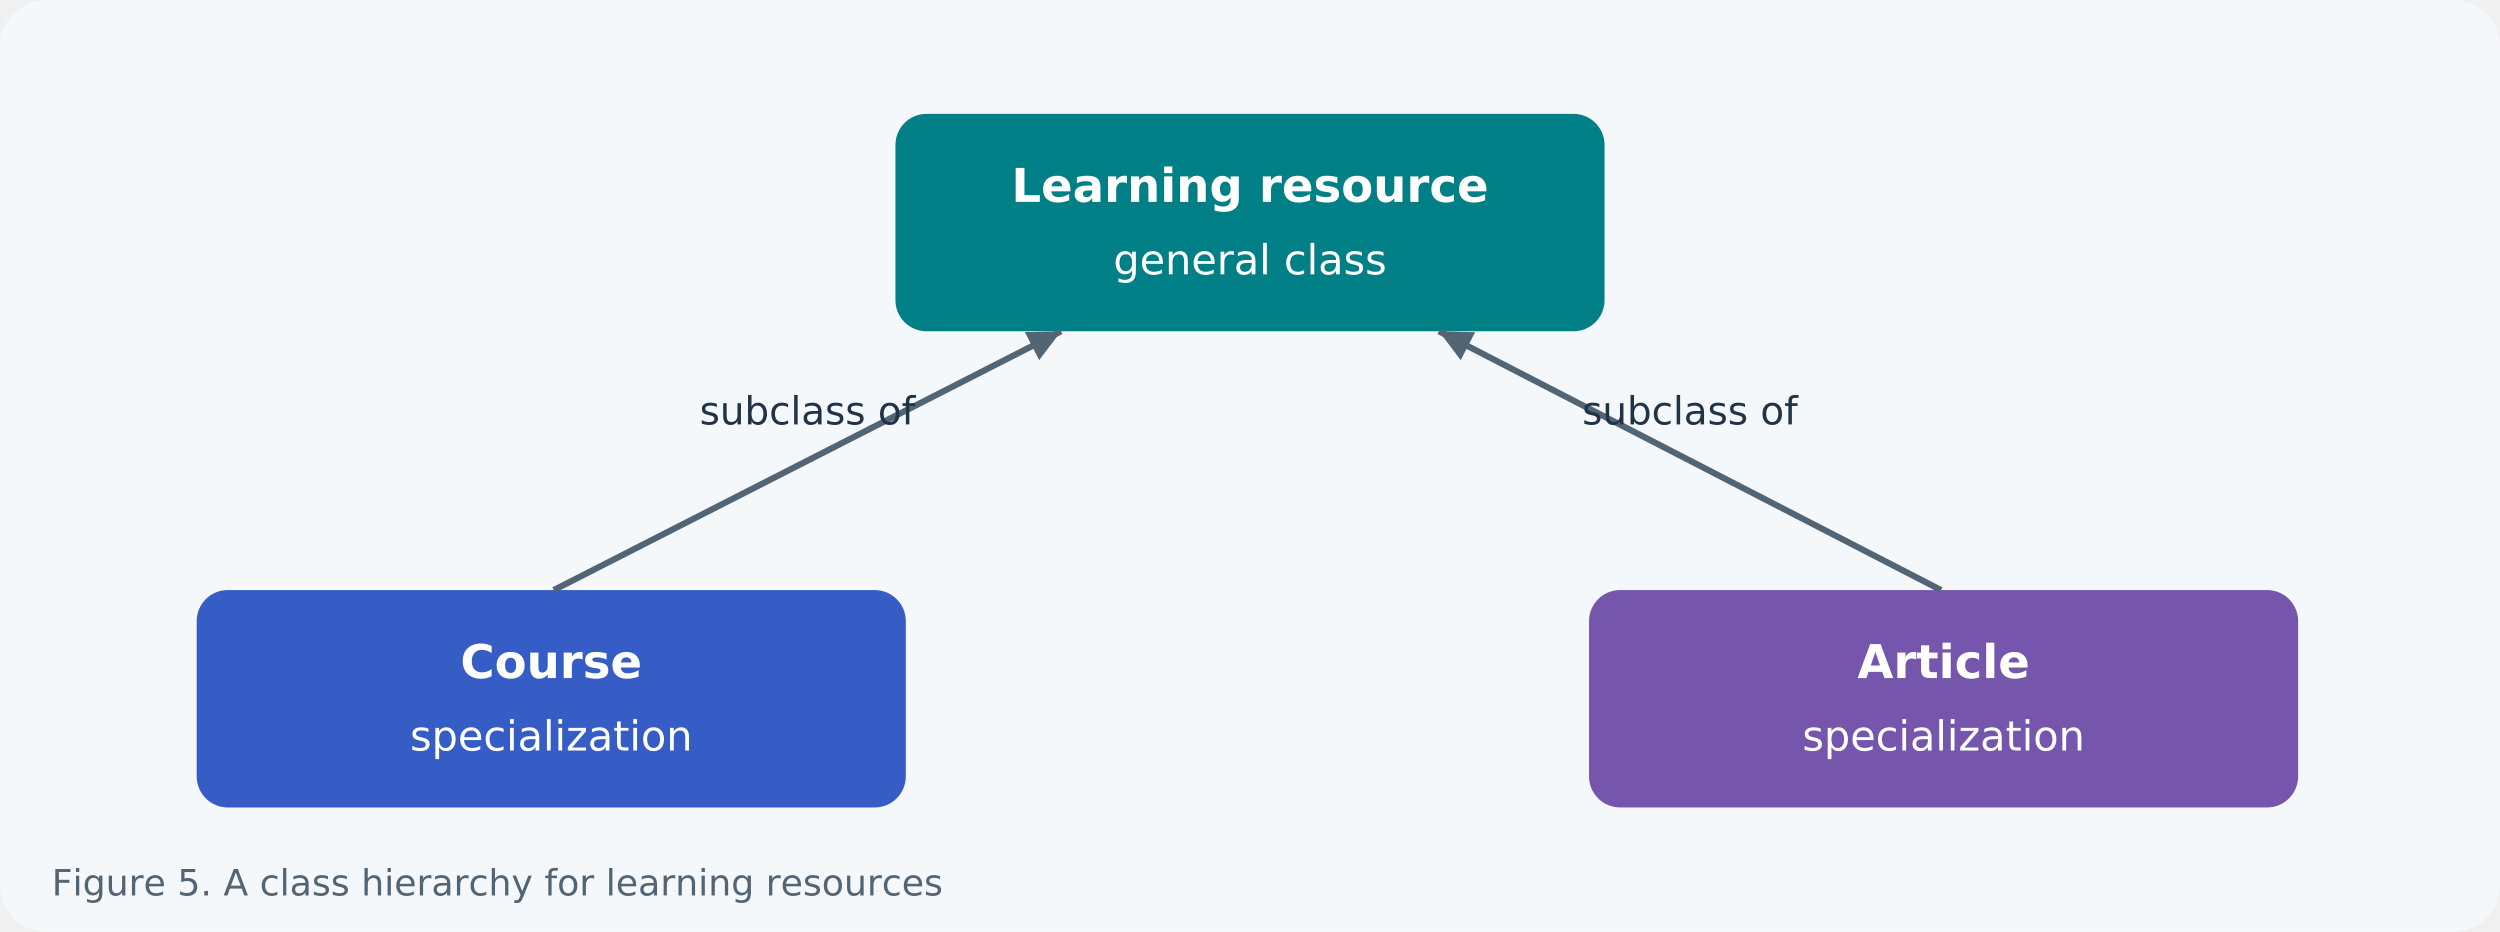
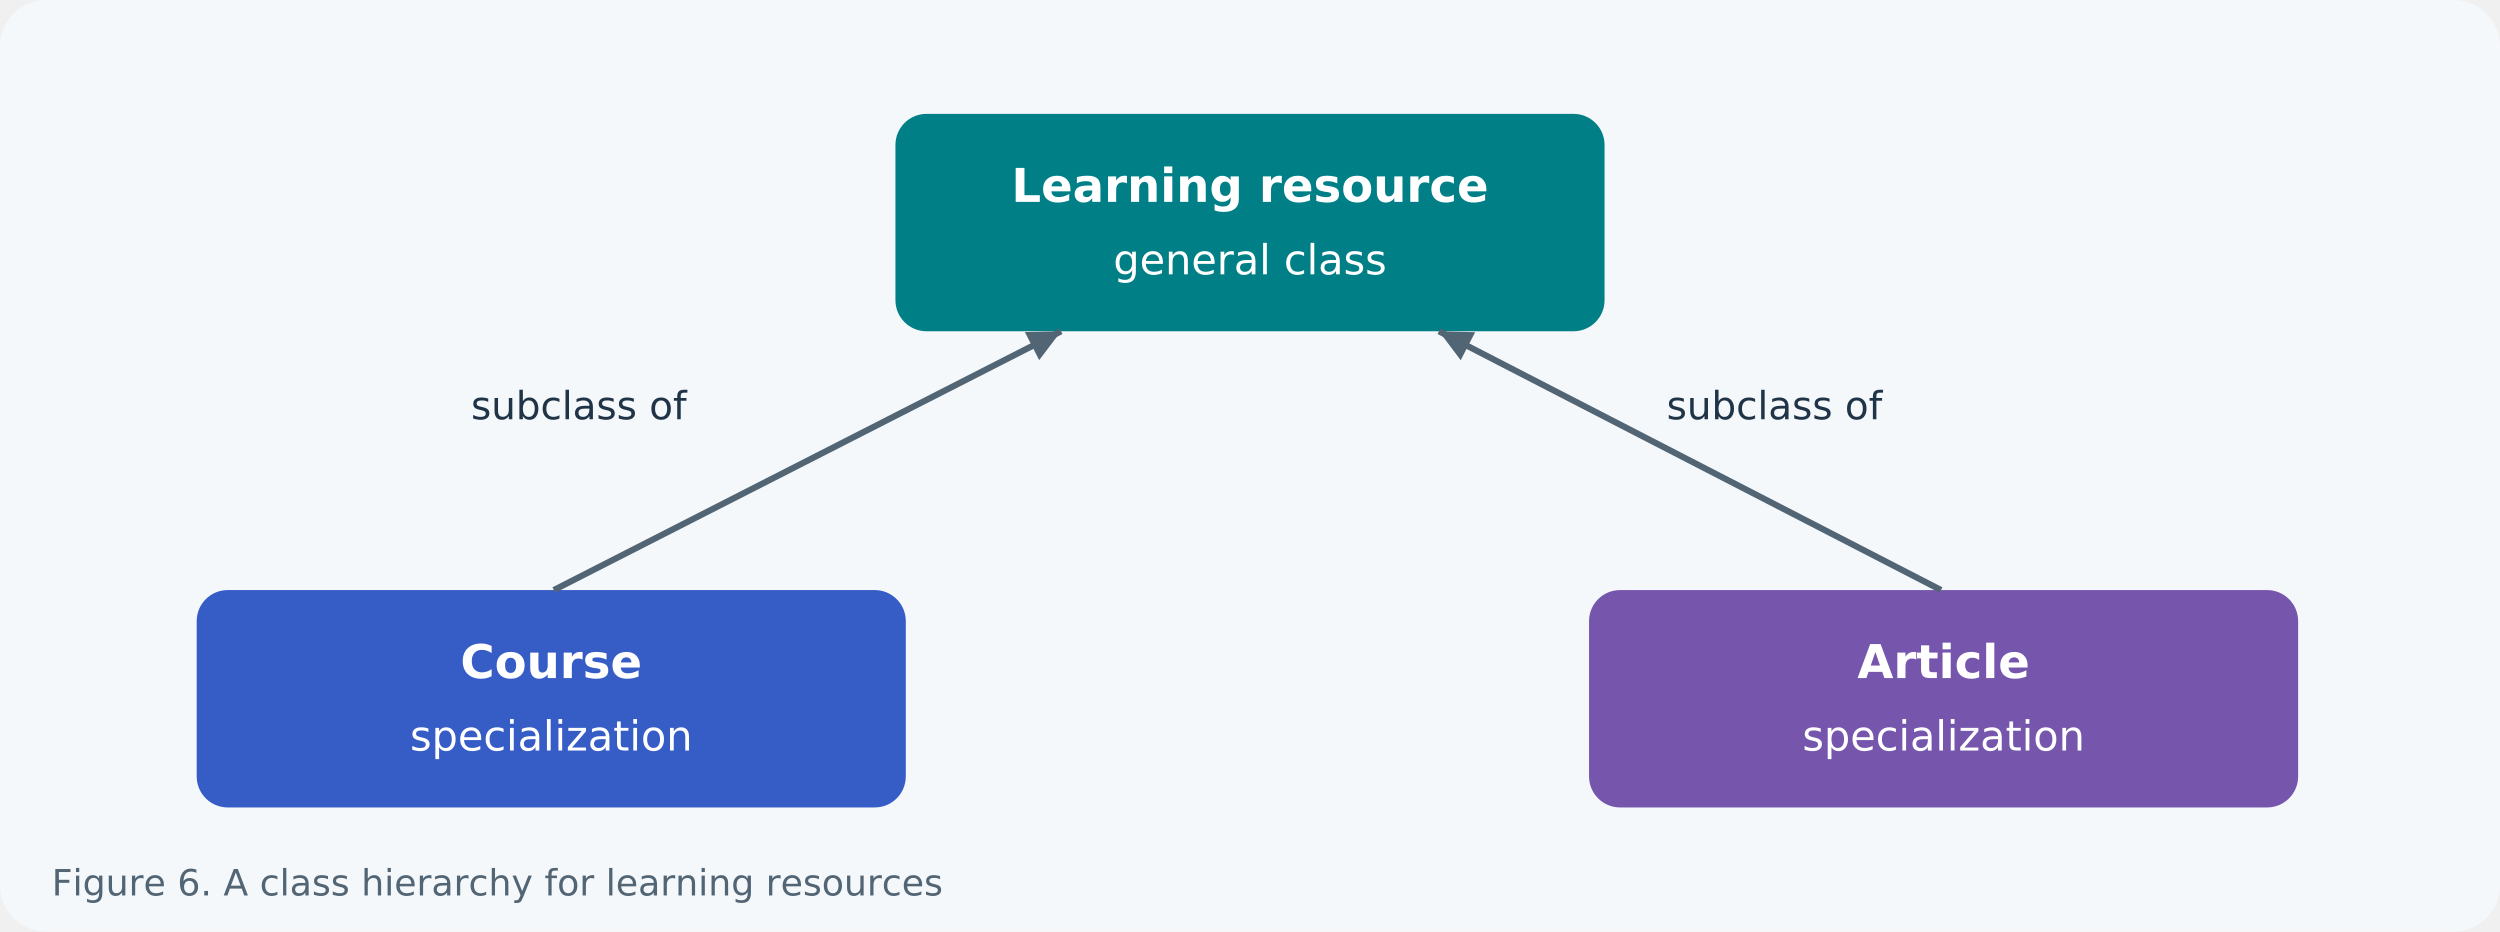
<svg xmlns="http://www.w3.org/2000/svg" xmlns:xlink="http://www.w3.org/1999/xlink" version="1.1" width="483" height="180" viewBox="0 0 483 180">
  <defs>
    <path id="font_1_45" d="M.092 .729H.28V.143H.61V0H.092V.729Z" />
    <path id="font_1_70" d="M.63 .276V.226H.221C.225 .184 .24 .153 .266 .133 .291 .112 .326 .102 .372 .102 .409 .102 .447 .107 .485 .118 .524 .129 .563 .146 .604 .168V.033C.563 .017 .521 .005 .48-.003 .439-.011 .397-.015 .356-.015 .257-.015 .18 .011 .125 .061 .07 .111 .043 .182 .043 .273 .043 .362 .07 .433 .124 .484 .178 .535 .252 .561 .346 .561 .432 .561 .501 .535 .552 .483 .604 .431 .63 .362 .63 .276M.45 .334C.45 .367 .441 .394 .421 .414 .402 .434 .376 .444 .345 .444 .311 .444 .284 .435 .263 .416 .242 .397 .228 .37 .223 .334H.45Z" />
    <path id="font_1_66" d="M.329 .245C.293 .245 .265 .239 .247 .227 .228 .214 .219 .196 .219 .172 .219 .15 .227 .133 .241 .12 .256 .108 .277 .102 .303 .102 .336 .102 .364 .113 .386 .137 .409 .16 .42 .19 .42 .225V.245H.329M.596 .311V0H.42V.081C.396 .048 .37 .023 .341 .008 .312-.007 .276-.015 .234-.015 .177-.015 .131 .002 .096 .035 .061 .068 .043 .111 .043 .164 .043 .228 .065 .275 .109 .305 .153 .335 .222 .35 .317 .35H.42V.364C.42 .391 .409 .412 .387 .425 .365 .438 .331 .444 .285 .444 .248 .444 .213 .441 .181 .433 .148 .426 .118 .414 .091 .399V.533C.128 .542 .166 .549 .204 .554 .241 .558 .279 .561 .317 .561 .416 .561 .487 .541 .531 .502 .574 .463 .596 .399 .596 .311Z" />
    <path id="font_1_83" d="M.49 .397C.475 .405 .46 .41 .445 .414 .429 .417 .414 .419 .399 .419 .354 .419 .319 .405 .295 .376 .271 .347 .259 .305 .259 .252V0H.084V.547H.259V.457C.281 .493 .307 .519 .336 .536 .365 .552 .4 .561 .441 .561 .447 .561 .453 .56 .46 .56 .467 .559 .477 .558 .49 .557L.49 .397Z" />
    <path id="font_1_79" d="M.634 .333V0H.458V.054 .255C.458 .302 .457 .335 .455 .353 .453 .371 .449 .384 .444 .393 .437 .404 .428 .413 .416 .419 .404 .426 .391 .429 .376 .429 .34 .429 .311 .415 .29 .386 .269 .358 .259 .319 .259 .269V0H.084V.547H.259V.467C.285 .499 .313 .523 .343 .538 .372 .553 .405 .561 .441 .561 .504 .561 .552 .541 .585 .502 .617 .464 .634 .407 .634 .333Z" />
    <path id="font_1_74" d="M.084 .547H.259V0H.084V.547M.084 .76H.259V.617H.084V.76Z" />
    <path id="font_1_72" d="M.456 .093C.432 .061 .405 .037 .376 .022 .347 .007 .314 0 .276 0 .209 0 .154 .026 .11 .079 .067 .132 .045 .199 .045 .28 .045 .362 .067 .429 .11 .481 .154 .533 .209 .56 .276 .56 .314 .56 .347 .552 .376 .537 .405 .522 .432 .498 .456 .466V.547H.632V.055C.632-.033 .604-.1 .549-.146 .493-.193 .413-.216 .307-.216 .273-.216 .24-.213 .208-.208 .176-.203 .144-.194 .112-.184V-.047C.142-.065 .172-.078 .202-.087 .231-.095 .26-.1 .29-.1 .347-.1 .389-.087 .416-.062 .443-.037 .456 .002 .456 .055V.093M.341 .434C.305 .434 .277 .42 .256 .393 .236 .367 .226 .329 .226 .28 .226 .23 .236 .192 .255 .166 .275 .14 .303 .127 .341 .127 .377 .127 .406 .14 .426 .167 .446 .194 .456 .231 .456 .28 .456 .329 .446 .367 .426 .393 .406 .42 .377 .434 .341 .434Z" />
    <path id="font_1_1" d="M0 0Z" />
    <path id="font_1_84" d="M.511 .53V.397C.474 .413 .438 .425 .403 .433 .368 .44 .335 .444 .304 .444 .271 .444 .246 .44 .23 .432 .214 .424 .206 .411 .206 .393 .206 .379 .212 .369 .224 .361 .237 .354 .258 .348 .29 .345L.321 .34C.41 .329 .471 .31 .501 .284 .532 .258 .548 .217 .548 .161 .548 .103 .526 .059 .483 .029 .44 0 .376-.015 .291-.015 .255-.015 .218-.012 .179-.006 .14-0 .101 .008 .06 .02V.152C.095 .135 .131 .123 .167 .114 .204 .106 .241 .102 .279 .102 .313 .102 .339 .106 .356 .116 .373 .125 .382 .139 .382 .158 .382 .173 .376 .185 .364 .193 .352 .2 .328 .206 .293 .211L.262 .215C.184 .224 .13 .242 .099 .269 .067 .295 .052 .335 .052 .389 .052 .447 .072 .49 .111 .518 .151 .547 .212 .561 .294 .561 .326 .561 .36 .558 .396 .553 .431 .548 .47 .541 .511 .53Z" />
    <path id="font_1_80" d="M.344 .436C.306 .436 .276 .422 .256 .394 .235 .366 .225 .326 .225 .273 .225 .22 .235 .18 .256 .152 .276 .124 .306 .11 .344 .11 .382 .11 .411 .124 .432 .152 .452 .18 .462 .22 .462 .273 .462 .326 .452 .366 .432 .394 .411 .422 .382 .436 .344 .436M.344 .561C.438 .561 .512 .535 .565 .484 .618 .433 .644 .363 .644 .273 .644 .183 .618 .113 .565 .062 .512 .011 .438-.015 .344-.015 .25-.015 .176 .011 .123 .062 .07 .113 .043 .183 .043 .273 .043 .363 .07 .433 .123 .484 .176 .535 .25 .561 .344 .561Z" />
    <path id="font_1_86" d="M.078 .213V.547H.254V.492C.254 .463 .254 .425 .253 .381 .253 .336 .253 .306 .253 .291 .253 .247 .254 .215 .256 .196 .259 .177 .263 .163 .268 .154 .275 .142 .285 .134 .296 .127 .308 .121 .321 .118 .336 .118 .372 .118 .401 .132 .422 .16 .443 .188 .453 .227 .453 .277V.547H.628V0H.453V.079C.427 .047 .399 .023 .369 .008 .34-.007 .307-.015 .272-.015 .209-.015 .161 .005 .128 .044 .095 .082 .078 .139 .078 .213Z" />
    <path id="font_1_68" d="M.526 .53V.388C.502 .404 .478 .416 .454 .424 .43 .432 .406 .436 .38 .436 .331 .436 .293 .421 .266 .393 .239 .364 .225 .324 .225 .273 .225 .222 .239 .182 .266 .153 .293 .125 .331 .11 .38 .11 .407 .11 .433 .114 .458 .123 .482 .131 .505 .143 .526 .159V.016C.499 .006 .471-.002 .443-.007 .414-.012 .386-.015 .358-.015 .259-.015 .182 .011 .126 .061 .071 .112 .043 .183 .043 .273 .043 .363 .071 .434 .126 .484 .182 .535 .259 .561 .358 .561 .387 .561 .415 .558 .443 .553 .47 .548 .498 .54 .526 .53Z" />
    <path id="font_2_72" d="M.454 .28C.454 .345 .441 .396 .414 .432 .387 .467 .349 .485 .301 .485 .253 .485 .215 .467 .188 .432 .161 .396 .148 .345 .148 .28 .148 .215 .161 .165 .188 .129 .215 .093 .253 .075 .301 .075 .349 .075 .387 .093 .414 .129 .441 .165 .454 .215 .454 .28M.544 .068C.544-.025 .523-.094 .482-.14 .441-.185 .377-.208 .292-.208 .26-.208 .231-.206 .203-.201 .175-.196 .147-.189 .121-.18V-.092C.147-.106 .174-.117 .199-.124 .225-.13 .251-.134 .278-.134 .337-.134 .381-.118 .41-.088 .439-.057 .454-.01 .454 .052V.097C.436 .064 .412 .04 .383 .024 .354 .008 .319 0 .279 0 .212 0 .158 .026 .117 .077 .076 .128 .055 .196 .055 .28 .055 .365 .076 .433 .117 .484 .158 .535 .212 .561 .279 .561 .319 .561 .354 .553 .383 .536 .412 .52 .436 .496 .454 .464V.547H.544V.068Z" />
    <path id="font_2_70" d="M.562 .296V.252H.149C.153 .19 .171 .143 .205 .11 .238 .078 .285 .062 .344 .062 .379 .062 .412 .066 .445 .074 .477 .083 .509 .095 .541 .112V.027C.509 .014 .476 .003 .442-.004 .408-.011 .374-.015 .339-.015 .252-.015 .183 .011 .132 .062 .081 .113 .055 .181 .055 .268 .055 .358 .079 .429 .128 .482 .176 .534 .241 .561 .323 .561 .397 .561 .455 .537 .498 .489 .541 .442 .562 .377 .562 .296M.472 .322C.472 .372 .458 .411 .431 .44 .404 .47 .368 .484 .324 .484 .274 .484 .234 .47 .204 .442 .174 .413 .156 .373 .152 .322L.472 .322Z" />
    <path id="font_2_79" d="M.549 .33V0H.459V.327C.459 .379 .449 .418 .429 .444 .409 .47 .378 .482 .338 .482 .289 .482 .251 .467 .223 .436 .195 .405 .181 .363 .181 .309V0H.091V.547H.181V.462C.203 .495 .228 .52 .257 .536 .286 .552 .32 .561 .358 .561 .421 .561 .468 .541 .5 .502 .533 .463 .549 .406 .549 .33Z" />
    <path id="font_2_83" d="M.411 .463C.401 .469 .39 .473 .378 .476 .366 .479 .353 .48 .339 .48 .288 .48 .249 .464 .222 .431 .195 .398 .181 .35 .181 .288V0H.091V.547H.181V.462C.2 .495 .225 .52 .255 .536 .285 .552 .322 .561 .365 .561 .371 .561 .378 .56 .386 .559 .393 .559 .402 .557 .411 .556L.411 .463Z" />
    <path id="font_2_66" d="M.343 .275C.27 .275 .22 .267 .192 .25 .164 .234 .15 .205 .15 .165 .15 .133 .16 .108 .181 .089 .202 .07 .231 .061 .267 .061 .317 .061 .357 .078 .387 .114 .417 .149 .432 .196 .432 .255V.275H.343M.522 .312V0H.432V.083C.412 .05 .386 .025 .355 .009 .325-.007 .287-.015 .243-.015 .187-.015 .143 .001 .11 .033 .077 .064 .06 .106 .06 .159 .06 .221 .081 .267 .122 .299 .163 .33 .224 .346 .306 .346H.432V.354C.432 .396 .419 .428 .391 .45 .364 .473 .326 .484 .277 .484 .246 .484 .215 .481 .186 .473 .156 .466 .127 .454 .1 .439V.522C.133 .535 .165 .545 .196 .551 .227 .557 .257 .561 .286 .561 .365 .561 .424 .54 .463 .499 .502 .458 .522 .396 .522 .312Z" />
    <path id="font_2_77" d="M.094 .76H.184V0H.094V.76Z" />
    <path id="font_2_1" d="M0 0Z" />
    <path id="font_2_68" d="M.488 .526V.442C.462 .456 .437 .467 .411 .474 .386 .481 .36 .484 .334 .484 .276 .484 .23 .466 .198 .429 .166 .392 .15 .34 .15 .273 .15 .206 .166 .154 .198 .117 .23 .08 .276 .062 .334 .062 .36 .062 .386 .065 .411 .072 .437 .079 .462 .09 .488 .104V.021C.463 .009 .437 0 .41-.006 .383-.012 .354-.015 .324-.015 .242-.015 .176 .011 .128 .063 .079 .115 .055 .185 .055 .273 .055 .362 .08 .433 .129 .484 .178 .535 .245 .561 .33 .561 .358 .561 .385 .558 .411 .552 .438 .546 .463 .538 .488 .526Z" />
    <path id="font_2_84" d="M.443 .531V.446C.417 .459 .391 .469 .364 .476 .336 .482 .308 .485 .279 .485 .234 .485 .201 .479 .178 .465 .156 .451 .145 .431 .145 .403 .145 .382 .153 .366 .169 .354 .185 .342 .217 .331 .265 .32L.296 .313C.36 .299 .405 .28 .432 .255 .459 .23 .472 .195 .472 .151 .472 .1 .452 .06 .412 .03 .372 0 .316-.015 .246-.015 .217-.015 .186-.012 .155-.006 .123-0 .089 .008 .054 .02V.112C.087 .095 .12 .082 .152 .073 .185 .065 .216 .061 .248 .061 .29 .061 .323 .068 .346 .082 .368 .097 .38 .117 .38 .144 .38 .168 .372 .187 .355 .2 .339 .213 .303 .226 .247 .238L.216 .245C.16 .257 .12 .275 .095 .299 .07 .323 .058 .357 .058 .399 .058 .451 .076 .49 .113 .518 .149 .547 .201 .561 .268 .561 .301 .561 .333 .558 .362 .553 .391 .548 .418 .541 .443 .531Z" />
    <path id="font_1_36" d="M.67 .04C.635 .022 .599 .008 .562-.001 .525-.01 .486-.015 .445-.015 .323-.015 .227 .019 .156 .087 .085 .155 .05 .247 .05 .364 .05 .48 .085 .572 .156 .64 .227 .708 .323 .742 .445 .742 .486 .742 .525 .738 .562 .728 .599 .719 .635 .706 .67 .688V.536C.635 .56 .601 .578 .567 .589 .533 .6 .497 .605 .46 .605 .393 .605 .34 .584 .302 .541 .263 .498 .244 .439 .244 .364 .244 .288 .263 .229 .302 .186 .34 .144 .393 .122 .46 .122 .497 .122 .533 .128 .567 .139 .601 .15 .635 .167 .67 .191V.04Z" />
    <path id="font_2_81" d="M.181 .082V-.208H.091V.547H.181V.464C.2 .497 .224 .521 .253 .537 .281 .553 .316 .561 .356 .561 .422 .561 .476 .534 .518 .481 .559 .428 .58 .359 .58 .273 .58 .187 .559 .117 .518 .065 .476 .012 .422-.015 .356-.015 .316-.015 .281-.007 .253 .009 .224 .025 .2 .049 .181 .082M.487 .273C.487 .339 .473 .391 .446 .429 .419 .467 .382 .485 .334 .485 .286 .485 .249 .467 .222 .429 .195 .391 .181 .339 .181 .273 .181 .207 .195 .155 .222 .117 .249 .079 .286 .061 .334 .061 .382 .061 .419 .079 .446 .117 .473 .155 .487 .207 .487 .273Z" />
    <path id="font_2_74" d="M.094 .547H.184V0H.094V.547M.094 .76H.184V.646H.094V.76Z" />
    <path id="font_2_91" d="M.055 .547H.482V.465L.144 .072H.482V0H.043V.082L.381 .475H.055V.547Z" />
    <path id="font_2_85" d="M.183 .702V.547H.368V.477H.183V.18C.183 .136 .189 .107 .201 .094 .214 .082 .238 .075 .276 .075H.368V0H.276C.207 0 .159 .013 .132 .039 .106 .065 .093 .112 .093 .18V.477H.027V.547H.093V.702H.183Z" />
    <path id="font_2_80" d="M.306 .484C.258 .484 .22 .466 .192 .428 .164 .39 .15 .339 .15 .273 .15 .207 .164 .156 .192 .118 .219 .08 .258 .062 .306 .062 .354 .062 .392 .08 .42 .118 .448 .156 .462 .208 .462 .273 .462 .338 .448 .389 .42 .427 .392 .465 .354 .484 .306 .484M.306 .561C.384 .561 .446 .535 .49 .484 .535 .433 .557 .363 .557 .273 .557 .183 .535 .113 .49 .062 .446 .011 .384-.015 .306-.015 .228-.015 .166 .011 .122 .062 .077 .113 .055 .183 .055 .273 .055 .363 .077 .433 .122 .484 .166 .535 .228 .561 .306 .561Z" />
    <path id="font_1_34" d="M.534 .133H.24L.194 0H.005L.275 .729H.499L.769 0H.58L.534 .133M.287 .269H.487L.387 .559 .287 .269Z" />
    <path id="font_1_85" d="M.275 .702V.547H.455V.422H.275V.19C.275 .165 .28 .147 .29 .138 .3 .129 .32 .125 .35 .125H.44V0H.29C.221 0 .172 .014 .143 .043 .115 .072 .1 .121 .1 .19V.422H.013V.547H.1V.702H.275Z" />
    <path id="font_1_77" d="M.084 .76H.259V0H.084V.76Z" />
    <path id="font_2_86" d="M.085 .216V.547H.175V.219C.175 .167 .185 .128 .205 .102 .225 .076 .256 .063 .296 .063 .344 .063 .383 .079 .411 .11 .439 .141 .453 .183 .453 .237V.547H.543V0H.453V.084C.431 .051 .406 .026 .377 .01 .348-.007 .315-.015 .277-.015 .214-.015 .166 .005 .134 .044 .101 .083 .085 .14 .085 .216M.311 .561V.561Z" />
    <path id="font_2_67" d="M.487 .273C.487 .339 .473 .391 .446 .429 .419 .467 .382 .485 .334 .485 .286 .485 .249 .467 .222 .429 .195 .391 .181 .339 .181 .273 .181 .207 .195 .155 .222 .117 .249 .079 .286 .061 .334 .061 .382 .061 .419 .079 .446 .117 .473 .155 .487 .207 .487 .273M.181 .464C.2 .497 .224 .521 .253 .537 .281 .553 .316 .561 .356 .561 .422 .561 .476 .534 .518 .481 .559 .428 .58 .359 .58 .273 .58 .187 .559 .117 .518 .065 .476 .012 .422-.015 .356-.015 .316-.015 .281-.007 .253 .009 .224 .025 .2 .049 .181 .082V0H.091V.76H.181V.464Z" />
    <path id="font_2_71" d="M.371 .76V.685H.285C.253 .685 .231 .678 .218 .665 .205 .652 .199 .629 .199 .595V.547H.347V.477H.199V0H.109V.477H.023V.547H.109V.585C.109 .646 .123 .69 .151 .718 .18 .746 .225 .76 .286 .76H.371Z" />
    <path id="font_2_39" d="M.098 .729H.517V.646H.197V.432H.486V.349H.197V0H.098V.729Z" />
-     <path id="font_2_22" d="M.108 .729H.495V.646H.198V.468C.213 .473 .227 .476 .241 .479 .256 .481 .27 .482 .284 .482 .366 .482 .43 .46 .478 .415 .525 .371 .549 .31 .549 .234 .549 .155 .524 .094 .476 .051 .427 .007 .358-.015 .269-.015 .238-.015 .207-.012 .176-.007 .144-.002 .111 .006 .077 .017V.116C.106 .1 .137 .088 .168 .08 .199 .072 .232 .068 .267 .068 .323 .068 .368 .083 .401 .113 .434 .143 .45 .183 .45 .234 .45 .285 .434 .325 .401 .355 .368 .385 .323 .399 .267 .399 .241 .399 .214 .396 .188 .391 .162 .385 .135 .376 .108 .363V.729Z" />
+     <path id="font_2_23" d="M.33 .403C.286 .403 .251 .388 .225 .358 .199 .328 .186 .286 .186 .233 .186 .181 .199 .14 .225 .109 .251 .079 .286 .063 .33 .063 .374 .063 .409 .079 .435 .109 .461 .14 .474 .181 .474 .233 .474 .286 .461 .328 .435 .358 .409 .388 .374 .403 .33 .403M.526 .713V.623C.501 .635 .476 .644 .451 .65 .426 .656 .401 .659 .376 .659 .311 .659 .261 .637 .227 .593 .192 .549 .173 .483 .168 .394 .187 .422 .211 .444 .24 .459 .269 .474 .301 .481 .336 .481 .409 .481 .467 .459 .51 .415 .552 .37 .573 .31 .573 .233 .573 .159 .551 .098 .507 .053 .463 .008 .404-.015 .33-.015 .246-.015 .181 .018 .137 .082 .092 .147 .07 .241 .07 .364 .07 .479 .097 .571 .152 .639 .207 .708 .28 .742 .372 .742 .397 .742 .422 .74 .447 .735 .472 .73 .499 .723 .526 .713Z" />
    <path id="font_2_15" d="M.107 .124H.21V0H.107V.124Z" />
    <path id="font_2_34" d="M.342 .632 .208 .27H.476L.342 .632M.286 .729H.398L.676 0H.573L.507 .188H.178L.112 0H.008L.286 .729Z" />
    <path id="font_2_73" d="M.549 .33V0H.459V.327C.459 .379 .449 .418 .429 .444 .409 .47 .378 .482 .338 .482 .289 .482 .251 .467 .223 .436 .195 .405 .181 .363 .181 .309V0H.091V.76H.181V.462C.203 .495 .228 .52 .257 .536 .286 .552 .32 .561 .358 .561 .421 .561 .468 .541 .5 .502 .533 .463 .549 .406 .549 .33Z" />
    <path id="font_2_90" d="M.322-.051C.296-.116 .272-.158 .248-.178 .223-.198 .191-.208 .151-.208H.079V-.133H.132C.157-.133 .176-.127 .189-.115 .203-.104 .218-.076 .235-.032L.251 .009 .03 .547H.125L.296 .119 .467 .547H.562L.322-.051Z" />
  </defs>
  <path transform="matrix(1,0,0,-1,0,180)" d="M9 0H474C478.975 0 483 4.025 483 9V171C483 175.975 478.975 180 474 180H9C4.025 180 0 175.975 0 171V9C0 4.025 4.025 0 9 0Z" fill="#f5f8fb" fill-rule="evenodd" />
  <path transform="matrix(1,0,0,-1,0,180)" d="M179 116H304C307.317 116 310 118.683 310 122V152C310 155.317 307.317 158 304 158H179C175.683 158 173 155.317 173 152V122C173 118.683 175.683 116 179 116Z" fill="#007f86" fill-rule="evenodd" />
  <use data-text="L" xlink:href="#font_1_45" transform="matrix(9,0,0,-9,195.4036,39)" fill="#ffffff" />
  <use data-text="e" xlink:href="#font_1_70" transform="matrix(9,0,0,-9,201.1366,39)" fill="#ffffff" />
  <use data-text="a" xlink:href="#font_1_66" transform="matrix(9,0,0,-9,207.2386,39)" fill="#ffffff" />
  <use data-text="r" xlink:href="#font_1_83" transform="matrix(9,0,0,-9,213.3136,39)" fill="#ffffff" />
  <use data-text="n" xlink:href="#font_1_79" transform="matrix(9,0,0,-9,217.7506,39)" fill="#ffffff" />
  <use data-text="i" xlink:href="#font_1_74" transform="matrix(9,0,0,-9,224.1586,39)" fill="#ffffff" />
  <use data-text="n" xlink:href="#font_1_79" transform="matrix(9,0,0,-9,227.2456,39)" fill="#ffffff" />
  <use data-text="g" xlink:href="#font_1_72" transform="matrix(9,0,0,-9,233.6536,39)" fill="#ffffff" />
  <use data-text=" " xlink:href="#font_1_1" transform="matrix(9,0,0,-9,240.0976,39)" fill="#ffffff" />
  <use data-text="r" xlink:href="#font_1_83" transform="matrix(9,0,0,-9,243.2296,39)" fill="#ffffff" />
  <use data-text="e" xlink:href="#font_1_70" transform="matrix(9,0,0,-9,247.6666,39)" fill="#ffffff" />
  <use data-text="s" xlink:href="#font_1_84" transform="matrix(9,0,0,-9,253.7686,39)" fill="#ffffff" />
  <use data-text="o" xlink:href="#font_1_80" transform="matrix(9,0,0,-9,259.1236,39)" fill="#ffffff" />
  <use data-text="u" xlink:href="#font_1_86" transform="matrix(9,0,0,-9,265.3066,39)" fill="#ffffff" />
  <use data-text="r" xlink:href="#font_1_83" transform="matrix(9,0,0,-9,271.7146,39)" fill="#ffffff" />
  <use data-text="c" xlink:href="#font_1_68" transform="matrix(9,0,0,-9,276.1517,39)" fill="#ffffff" />
  <use data-text="e" xlink:href="#font_1_70" transform="matrix(9,0,0,-9,281.4887,39)" fill="#ffffff" />
  <use data-text="g" xlink:href="#font_2_72" transform="matrix(8,0,0,-8,215.0957,53)" fill="#ffffff" />
  <use data-text="e" xlink:href="#font_2_70" transform="matrix(8,0,0,-8,220.1757,53)" fill="#ffffff" />
  <use data-text="n" xlink:href="#font_2_79" transform="matrix(8,0,0,-8,225.0957,53)" fill="#ffffff" />
  <use data-text="e" xlink:href="#font_2_70" transform="matrix(8,0,0,-8,230.1677,53)" fill="#ffffff" />
  <use data-text="r" xlink:href="#font_2_83" transform="matrix(8,0,0,-8,235.0877,53)" fill="#ffffff" />
  <use data-text="a" xlink:href="#font_2_66" transform="matrix(8,0,0,-8,238.3757,53)" fill="#ffffff" />
  <use data-text="l" xlink:href="#font_2_77" transform="matrix(8,0,0,-8,243.2797,53)" fill="#ffffff" />
  <use data-text=" " xlink:href="#font_2_1" transform="matrix(8,0,0,-8,245.5037,53)" fill="#ffffff" />
  <use data-text="c" xlink:href="#font_2_68" transform="matrix(8,0,0,-8,248.0477,53)" fill="#ffffff" />
  <use data-text="l" xlink:href="#font_2_77" transform="matrix(8,0,0,-8,252.4477,53)" fill="#ffffff" />
  <use data-text="a" xlink:href="#font_2_66" transform="matrix(8,0,0,-8,254.6717,53)" fill="#ffffff" />
  <use data-text="s" xlink:href="#font_2_84" transform="matrix(8,0,0,-8,259.5757,53)" fill="#ffffff" />
  <use data-text="s" xlink:href="#font_2_84" transform="matrix(8,0,0,-8,263.7437,53)" fill="#ffffff" />
  <path transform="matrix(1,0,0,-1,0,180)" d="M44 24H169C172.317 24 175 26.683 175 30V60C175 63.317 172.317 66 169 66H44C40.683 66 38 63.317 38 60V30C38 26.683 40.683 24 44 24Z" fill="#365cc6" fill-rule="evenodd" />
  <use data-text="C" xlink:href="#font_1_36" transform="matrix(9,0,0,-9,88.95264,131)" fill="#ffffff" />
  <use data-text="o" xlink:href="#font_1_80" transform="matrix(9,0,0,-9,95.55864,131)" fill="#ffffff" />
  <use data-text="u" xlink:href="#font_1_86" transform="matrix(9,0,0,-9,101.7416,131)" fill="#ffffff" />
  <use data-text="r" xlink:href="#font_1_83" transform="matrix(9,0,0,-9,108.1496,131)" fill="#ffffff" />
  <use data-text="s" xlink:href="#font_1_84" transform="matrix(9,0,0,-9,112.5866,131)" fill="#ffffff" />
  <use data-text="e" xlink:href="#font_1_70" transform="matrix(9,0,0,-9,117.9416,131)" fill="#ffffff" />
  <use data-text="s" xlink:href="#font_2_84" transform="matrix(8,0,0,-8,79.21875,145)" fill="#ffffff" />
  <use data-text="p" xlink:href="#font_2_81" transform="matrix(8,0,0,-8,83.38675,145)" fill="#ffffff" />
  <use data-text="e" xlink:href="#font_2_70" transform="matrix(8,0,0,-8,88.46675,145)" fill="#ffffff" />
  <use data-text="c" xlink:href="#font_2_68" transform="matrix(8,0,0,-8,93.38675,145)" fill="#ffffff" />
  <use data-text="i" xlink:href="#font_2_74" transform="matrix(8,0,0,-8,97.78675,145)" fill="#ffffff" />
  <use data-text="a" xlink:href="#font_2_66" transform="matrix(8,0,0,-8,100.0108,145)" fill="#ffffff" />
  <use data-text="l" xlink:href="#font_2_77" transform="matrix(8,0,0,-8,104.9147,145)" fill="#ffffff" />
  <use data-text="i" xlink:href="#font_2_74" transform="matrix(8,0,0,-8,107.1388,145)" fill="#ffffff" />
  <use data-text="z" xlink:href="#font_2_91" transform="matrix(8,0,0,-8,109.3628,145)" fill="#ffffff" />
  <use data-text="a" xlink:href="#font_2_66" transform="matrix(8,0,0,-8,113.5627,145)" fill="#ffffff" />
  <use data-text="t" xlink:href="#font_2_85" transform="matrix(8,0,0,-8,118.4667,145)" fill="#ffffff" />
  <use data-text="i" xlink:href="#font_2_74" transform="matrix(8,0,0,-8,121.6027,145)" fill="#ffffff" />
  <use data-text="o" xlink:href="#font_2_80" transform="matrix(8,0,0,-8,123.8267,145)" fill="#ffffff" />
  <use data-text="n" xlink:href="#font_2_79" transform="matrix(8,0,0,-8,128.7227,145)" fill="#ffffff" />
  <path transform="matrix(1,0,0,-1,0,180)" d="M313 24H438C441.317 24 444 26.683 444 30V60C444 63.317 441.317 66 438 66H313C309.683 66 307 63.317 307 60V30C307 26.683 309.683 24 313 24Z" fill="#7656ad" fill-rule="evenodd" />
  <use data-text="A" xlink:href="#font_1_34" transform="matrix(9,0,0,-9,358.8425,131)" fill="#ffffff" />
  <use data-text="r" xlink:href="#font_1_83" transform="matrix(9,0,0,-9,365.8085,131)" fill="#ffffff" />
  <use data-text="t" xlink:href="#font_1_85" transform="matrix(9,0,0,-9,370.2455,131)" fill="#ffffff" />
  <use data-text="i" xlink:href="#font_1_74" transform="matrix(9,0,0,-9,374.5475,131)" fill="#ffffff" />
  <use data-text="c" xlink:href="#font_1_68" transform="matrix(9,0,0,-9,377.6345,131)" fill="#ffffff" />
  <use data-text="l" xlink:href="#font_1_77" transform="matrix(9,0,0,-9,382.9715,131)" fill="#ffffff" />
  <use data-text="e" xlink:href="#font_1_70" transform="matrix(9,0,0,-9,386.0585,131)" fill="#ffffff" />
  <use data-text="s" xlink:href="#font_2_84" transform="matrix(8,0,0,-8,348.2188,145)" fill="#ffffff" />
  <use data-text="p" xlink:href="#font_2_81" transform="matrix(8,0,0,-8,352.3868,145)" fill="#ffffff" />
  <use data-text="e" xlink:href="#font_2_70" transform="matrix(8,0,0,-8,357.4668,145)" fill="#ffffff" />
  <use data-text="c" xlink:href="#font_2_68" transform="matrix(8,0,0,-8,362.3868,145)" fill="#ffffff" />
  <use data-text="i" xlink:href="#font_2_74" transform="matrix(8,0,0,-8,366.7868,145)" fill="#ffffff" />
  <use data-text="a" xlink:href="#font_2_66" transform="matrix(8,0,0,-8,369.0108,145)" fill="#ffffff" />
  <use data-text="l" xlink:href="#font_2_77" transform="matrix(8,0,0,-8,373.9148,145)" fill="#ffffff" />
  <use data-text="i" xlink:href="#font_2_74" transform="matrix(8,0,0,-8,376.1388,145)" fill="#ffffff" />
  <use data-text="z" xlink:href="#font_2_91" transform="matrix(8,0,0,-8,378.3628,145)" fill="#ffffff" />
  <use data-text="a" xlink:href="#font_2_66" transform="matrix(8,0,0,-8,382.5628,145)" fill="#ffffff" />
  <use data-text="t" xlink:href="#font_2_85" transform="matrix(8,0,0,-8,387.4668,145)" fill="#ffffff" />
  <use data-text="i" xlink:href="#font_2_74" transform="matrix(8,0,0,-8,390.6028,145)" fill="#ffffff" />
  <use data-text="o" xlink:href="#font_2_80" transform="matrix(8,0,0,-8,392.8268,145)" fill="#ffffff" />
  <use data-text="n" xlink:href="#font_2_79" transform="matrix(8,0,0,-8,397.7228,145)" fill="#ffffff" />
  <path transform="matrix(1,0,0,-1,0,180)" stroke-width="1.2" stroke-linecap="butt" stroke-miterlimit="10" stroke-linejoin="miter" fill="none" stroke="#526575" d="M107 66 205 116" />
  <path transform="matrix(1,0,0,-1,0,180)" d="M205 116 198.002 115.848 200.769 110.423Z" fill="#526575" fill-rule="evenodd" />
-   <use data-text="s" xlink:href="#font_2_84" transform="matrix(7.5,0,0,-7.5,135.1736,82)" fill="#203448" />
-   <use data-text="u" xlink:href="#font_2_86" transform="matrix(7.5,0,0,-7.5,139.0811,82)" fill="#203448" />
-   <use data-text="b" xlink:href="#font_2_67" transform="matrix(7.5,0,0,-7.5,143.8361,82)" fill="#203448" />
-   <use data-text="c" xlink:href="#font_2_68" transform="matrix(7.5,0,0,-7.5,148.5986,82)" fill="#203448" />
-   <use data-text="l" xlink:href="#font_2_77" transform="matrix(7.5,0,0,-7.5,152.7236,82)" fill="#203448" />
-   <use data-text="a" xlink:href="#font_2_66" transform="matrix(7.5,0,0,-7.5,154.8086,82)" fill="#203448" />
-   <use data-text="s" xlink:href="#font_2_84" transform="matrix(7.5,0,0,-7.5,159.4061,82)" fill="#203448" />
-   <use data-text="s" xlink:href="#font_2_84" transform="matrix(7.5,0,0,-7.5,163.3136,82)" fill="#203448" />
-   <use data-text=" " xlink:href="#font_2_1" transform="matrix(7.5,0,0,-7.5,167.2211,82)" fill="#203448" />
-   <use data-text="o" xlink:href="#font_2_80" transform="matrix(7.5,0,0,-7.5,169.6061,82)" fill="#203448" />
-   <use data-text="f" xlink:href="#font_2_71" transform="matrix(7.5,0,0,-7.5,174.1961,82)" fill="#203448" />
  <path transform="matrix(1,0,0,-1,0,180)" stroke-width="1.2" stroke-linecap="butt" stroke-miterlimit="10" stroke-linejoin="miter" fill="none" stroke="#526575" d="M375 66 278 116" />
  <path transform="matrix(1,0,0,-1,0,180)" d="M278 116 282.208 110.406 284.998 115.818Z" fill="#526575" fill-rule="evenodd" />
-   <use data-text="s" xlink:href="#font_2_84" transform="matrix(7.5,0,0,-7.5,305.6736,82)" fill="#203448" />
-   <use data-text="u" xlink:href="#font_2_86" transform="matrix(7.5,0,0,-7.5,309.5811,82)" fill="#203448" />
-   <use data-text="b" xlink:href="#font_2_67" transform="matrix(7.5,0,0,-7.5,314.3361,82)" fill="#203448" />
-   <use data-text="c" xlink:href="#font_2_68" transform="matrix(7.5,0,0,-7.5,319.0986,82)" fill="#203448" />
-   <use data-text="l" xlink:href="#font_2_77" transform="matrix(7.5,0,0,-7.5,323.2236,82)" fill="#203448" />
-   <use data-text="a" xlink:href="#font_2_66" transform="matrix(7.5,0,0,-7.5,325.3086,82)" fill="#203448" />
-   <use data-text="s" xlink:href="#font_2_84" transform="matrix(7.5,0,0,-7.5,329.9061,82)" fill="#203448" />
-   <use data-text="s" xlink:href="#font_2_84" transform="matrix(7.5,0,0,-7.5,333.8136,82)" fill="#203448" />
-   <use data-text=" " xlink:href="#font_2_1" transform="matrix(7.5,0,0,-7.5,337.7211,82)" fill="#203448" />
-   <use data-text="o" xlink:href="#font_2_80" transform="matrix(7.5,0,0,-7.5,340.1062,82)" fill="#203448" />
-   <use data-text="f" xlink:href="#font_2_71" transform="matrix(7.5,0,0,-7.5,344.6961,82)" fill="#203448" />
+   <use data-text="s" xlink:href="#font_2_84" transform="matrix(7.5,0,0,-7.5,91,81)" fill="#203448" />
+   <use data-text="u" xlink:href="#font_2_86" transform="matrix(7.5,0,0,-7.5,94.9075,81)" fill="#203448" />
+   <use data-text="b" xlink:href="#font_2_67" transform="matrix(7.5,0,0,-7.5,99.6625,81)" fill="#203448" />
+   <use data-text="c" xlink:href="#font_2_68" transform="matrix(7.5,0,0,-7.5,104.425,81)" fill="#203448" />
+   <use data-text="l" xlink:href="#font_2_77" transform="matrix(7.5,0,0,-7.5,108.55,81)" fill="#203448" />
+   <use data-text="a" xlink:href="#font_2_66" transform="matrix(7.5,0,0,-7.5,110.635,81)" fill="#203448" />
+   <use data-text="s" xlink:href="#font_2_84" transform="matrix(7.5,0,0,-7.5,115.2325,81)" fill="#203448" />
+   <use data-text="s" xlink:href="#font_2_84" transform="matrix(7.5,0,0,-7.5,119.14,81)" fill="#203448" />
+   <use data-text=" " xlink:href="#font_2_1" transform="matrix(7.5,0,0,-7.5,123.0475,81)" fill="#203448" />
+   <use data-text="o" xlink:href="#font_2_80" transform="matrix(7.5,0,0,-7.5,125.4325,81)" fill="#203448" />
+   <use data-text="f" xlink:href="#font_2_71" transform="matrix(7.5,0,0,-7.5,130.0225,81)" fill="#203448" />
+   <use data-text="s" xlink:href="#font_2_84" transform="matrix(7.5,0,0,-7.5,322,81)" fill="#203448" />
+   <use data-text="u" xlink:href="#font_2_86" transform="matrix(7.5,0,0,-7.5,325.9075,81)" fill="#203448" />
+   <use data-text="b" xlink:href="#font_2_67" transform="matrix(7.5,0,0,-7.5,330.6625,81)" fill="#203448" />
+   <use data-text="c" xlink:href="#font_2_68" transform="matrix(7.5,0,0,-7.5,335.425,81)" fill="#203448" />
+   <use data-text="l" xlink:href="#font_2_77" transform="matrix(7.5,0,0,-7.5,339.55,81)" fill="#203448" />
+   <use data-text="a" xlink:href="#font_2_66" transform="matrix(7.5,0,0,-7.5,341.635,81)" fill="#203448" />
+   <use data-text="s" xlink:href="#font_2_84" transform="matrix(7.5,0,0,-7.5,346.2325,81)" fill="#203448" />
+   <use data-text="s" xlink:href="#font_2_84" transform="matrix(7.5,0,0,-7.5,350.14,81)" fill="#203448" />
+   <use data-text=" " xlink:href="#font_2_1" transform="matrix(7.5,0,0,-7.5,354.0475,81)" fill="#203448" />
+   <use data-text="o" xlink:href="#font_2_80" transform="matrix(7.5,0,0,-7.5,356.4325,81)" fill="#203448" />
+   <use data-text="f" xlink:href="#font_2_71" transform="matrix(7.5,0,0,-7.5,361.0225,81)" fill="#203448" />
  <use data-text="F" xlink:href="#font_2_39" transform="matrix(7,0,0,-7,10,173)" fill="#526575" />
  <use data-text="i" xlink:href="#font_2_74" transform="matrix(7,0,0,-7,14.025,173)" fill="#526575" />
  <use data-text="g" xlink:href="#font_2_72" transform="matrix(7,0,0,-7,15.971,173)" fill="#526575" />
  <use data-text="u" xlink:href="#font_2_86" transform="matrix(7,0,0,-7,20.416,173)" fill="#526575" />
  <use data-text="r" xlink:href="#font_2_83" transform="matrix(7,0,0,-7,24.854,173)" fill="#526575" />
  <use data-text="e" xlink:href="#font_2_70" transform="matrix(7,0,0,-7,27.731,173)" fill="#526575" />
  <use data-text=" " xlink:href="#font_2_1" transform="matrix(7,0,0,-7,32.03601,173)" fill="#526575" />
-   <use data-text="5" xlink:href="#font_2_22" transform="matrix(7,0,0,-7,34.26201,173)" fill="#526575" />
+   <use data-text="6" xlink:href="#font_2_23" transform="matrix(7,0,0,-7,34.26201,173)" fill="#526575" />
  <use data-text="." xlink:href="#font_2_15" transform="matrix(7,0,0,-7,38.71401,173)" fill="#526575" />
  <use data-text=" " xlink:href="#font_2_1" transform="matrix(7,0,0,-7,40.94001,173)" fill="#526575" />
  <use data-text="A" xlink:href="#font_2_34" transform="matrix(7,0,0,-7,43.16601,173)" fill="#526575" />
  <use data-text=" " xlink:href="#font_2_1" transform="matrix(7,0,0,-7,47.95401,173)" fill="#526575" />
  <use data-text="c" xlink:href="#font_2_68" transform="matrix(7,0,0,-7,50.18001,173)" fill="#526575" />
  <use data-text="l" xlink:href="#font_2_77" transform="matrix(7,0,0,-7,54.03001,173)" fill="#526575" />
  <use data-text="a" xlink:href="#font_2_66" transform="matrix(7,0,0,-7,55.97601,173)" fill="#526575" />
  <use data-text="s" xlink:href="#font_2_84" transform="matrix(7,0,0,-7,60.26701,173)" fill="#526575" />
  <use data-text="s" xlink:href="#font_2_84" transform="matrix(7,0,0,-7,63.91401,173)" fill="#526575" />
  <use data-text=" " xlink:href="#font_2_1" transform="matrix(7,0,0,-7,67.56101,173)" fill="#526575" />
  <use data-text="h" xlink:href="#font_2_73" transform="matrix(7,0,0,-7,69.78701,173)" fill="#526575" />
  <use data-text="i" xlink:href="#font_2_74" transform="matrix(7,0,0,-7,74.22501,173)" fill="#526575" />
  <use data-text="e" xlink:href="#font_2_70" transform="matrix(7,0,0,-7,76.17101,173)" fill="#526575" />
  <use data-text="r" xlink:href="#font_2_83" transform="matrix(7,0,0,-7,80.47601,173)" fill="#526575" />
  <use data-text="a" xlink:href="#font_2_66" transform="matrix(7,0,0,-7,83.35301,173)" fill="#526575" />
  <use data-text="r" xlink:href="#font_2_83" transform="matrix(7,0,0,-7,87.64401,173)" fill="#526575" />
  <use data-text="c" xlink:href="#font_2_68" transform="matrix(7,0,0,-7,90.52101,173)" fill="#526575" />
  <use data-text="h" xlink:href="#font_2_73" transform="matrix(7,0,0,-7,94.37101,173)" fill="#526575" />
  <use data-text="y" xlink:href="#font_2_90" transform="matrix(7,0,0,-7,98.80901,173)" fill="#526575" />
  <use data-text=" " xlink:href="#font_2_1" transform="matrix(7,0,0,-7,102.953,173)" fill="#526575" />
  <use data-text="f" xlink:href="#font_2_71" transform="matrix(7,0,0,-7,105.179,173)" fill="#526575" />
  <use data-text="o" xlink:href="#font_2_80" transform="matrix(7,0,0,-7,107.643,173)" fill="#526575" />
  <use data-text="r" xlink:href="#font_2_83" transform="matrix(7,0,0,-7,111.927,173)" fill="#526575" />
  <use data-text=" " xlink:href="#font_2_1" transform="matrix(7,0,0,-7,114.804,173)" fill="#526575" />
  <use data-text="l" xlink:href="#font_2_77" transform="matrix(7,0,0,-7,117.03,173)" fill="#526575" />
  <use data-text="e" xlink:href="#font_2_70" transform="matrix(7,0,0,-7,118.976,173)" fill="#526575" />
  <use data-text="a" xlink:href="#font_2_66" transform="matrix(7,0,0,-7,123.281,173)" fill="#526575" />
  <use data-text="r" xlink:href="#font_2_83" transform="matrix(7,0,0,-7,127.572,173)" fill="#526575" />
  <use data-text="n" xlink:href="#font_2_79" transform="matrix(7,0,0,-7,130.449,173)" fill="#526575" />
  <use data-text="i" xlink:href="#font_2_74" transform="matrix(7,0,0,-7,134.887,173)" fill="#526575" />
  <use data-text="n" xlink:href="#font_2_79" transform="matrix(7,0,0,-7,136.833,173)" fill="#526575" />
  <use data-text="g" xlink:href="#font_2_72" transform="matrix(7,0,0,-7,141.271,173)" fill="#526575" />
  <use data-text=" " xlink:href="#font_2_1" transform="matrix(7,0,0,-7,145.716,173)" fill="#526575" />
  <use data-text="r" xlink:href="#font_2_83" transform="matrix(7,0,0,-7,147.942,173)" fill="#526575" />
  <use data-text="e" xlink:href="#font_2_70" transform="matrix(7,0,0,-7,150.819,173)" fill="#526575" />
  <use data-text="s" xlink:href="#font_2_84" transform="matrix(7,0,0,-7,155.124,173)" fill="#526575" />
  <use data-text="o" xlink:href="#font_2_80" transform="matrix(7,0,0,-7,158.771,173)" fill="#526575" />
  <use data-text="u" xlink:href="#font_2_86" transform="matrix(7,0,0,-7,163.055,173)" fill="#526575" />
  <use data-text="r" xlink:href="#font_2_83" transform="matrix(7,0,0,-7,167.493,173)" fill="#526575" />
  <use data-text="c" xlink:href="#font_2_68" transform="matrix(7,0,0,-7,170.37,173)" fill="#526575" />
  <use data-text="e" xlink:href="#font_2_70" transform="matrix(7,0,0,-7,174.22,173)" fill="#526575" />
  <use data-text="s" xlink:href="#font_2_84" transform="matrix(7,0,0,-7,178.525,173)" fill="#526575" />
</svg>
